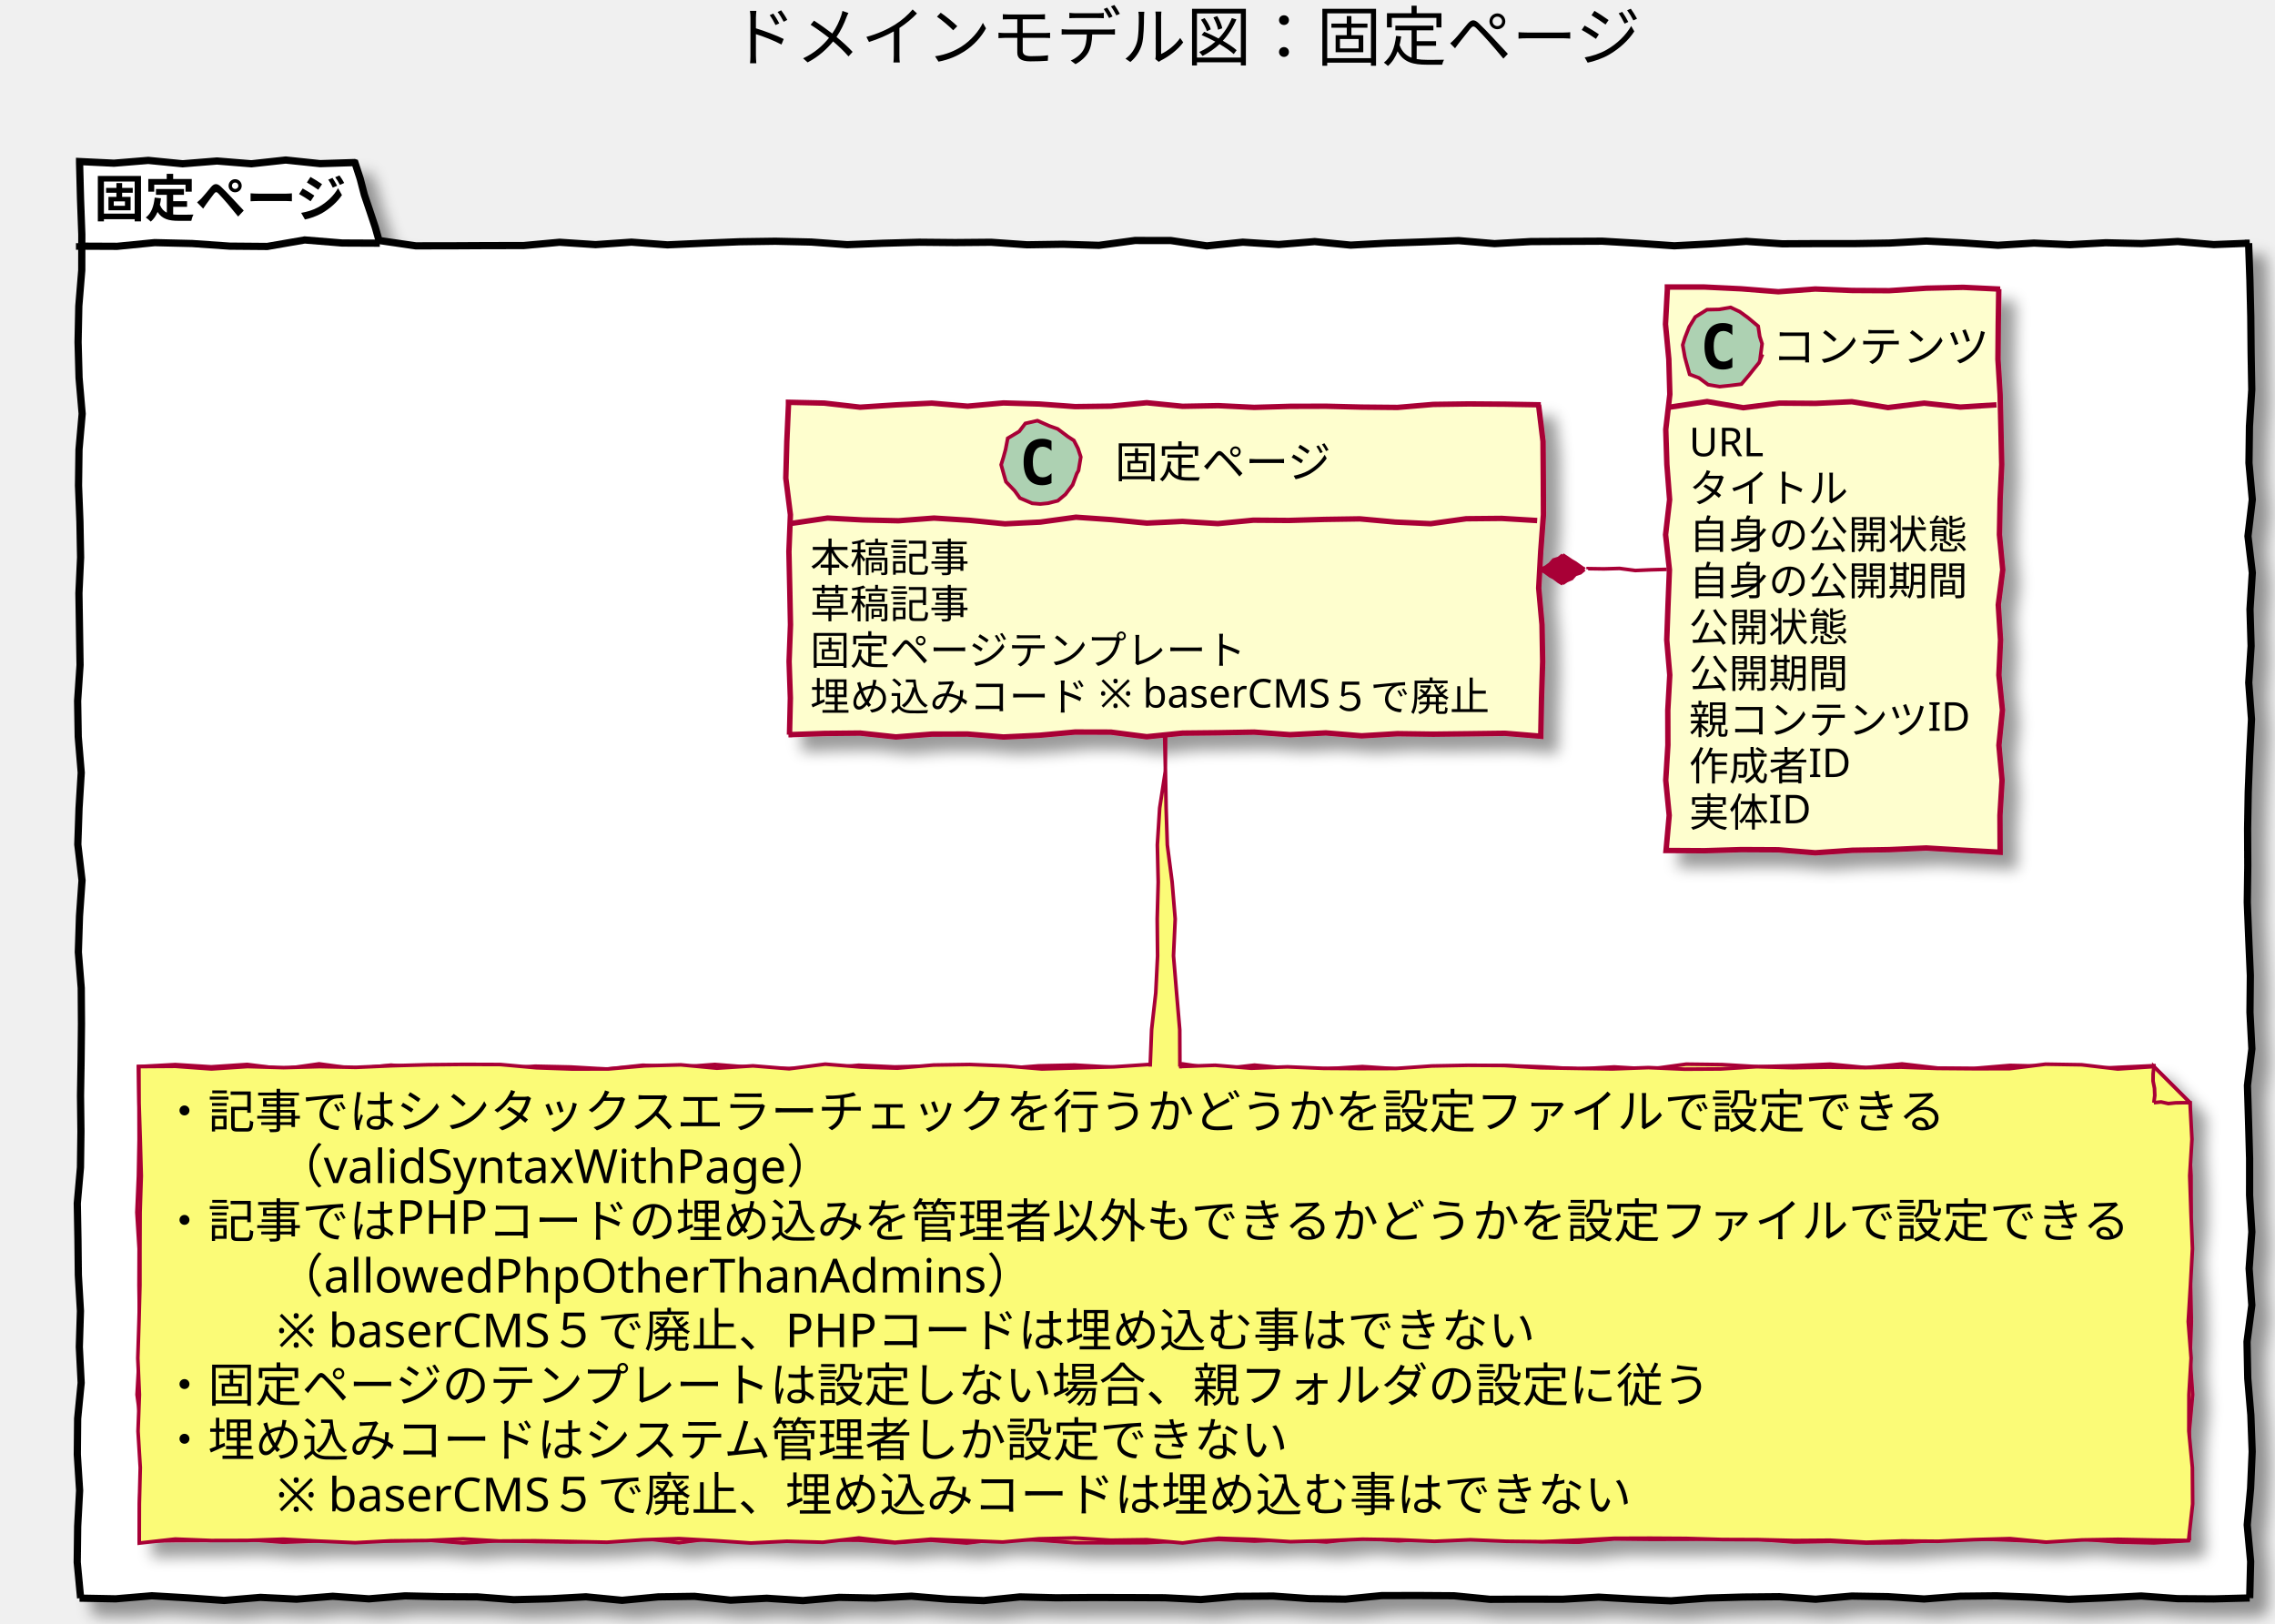
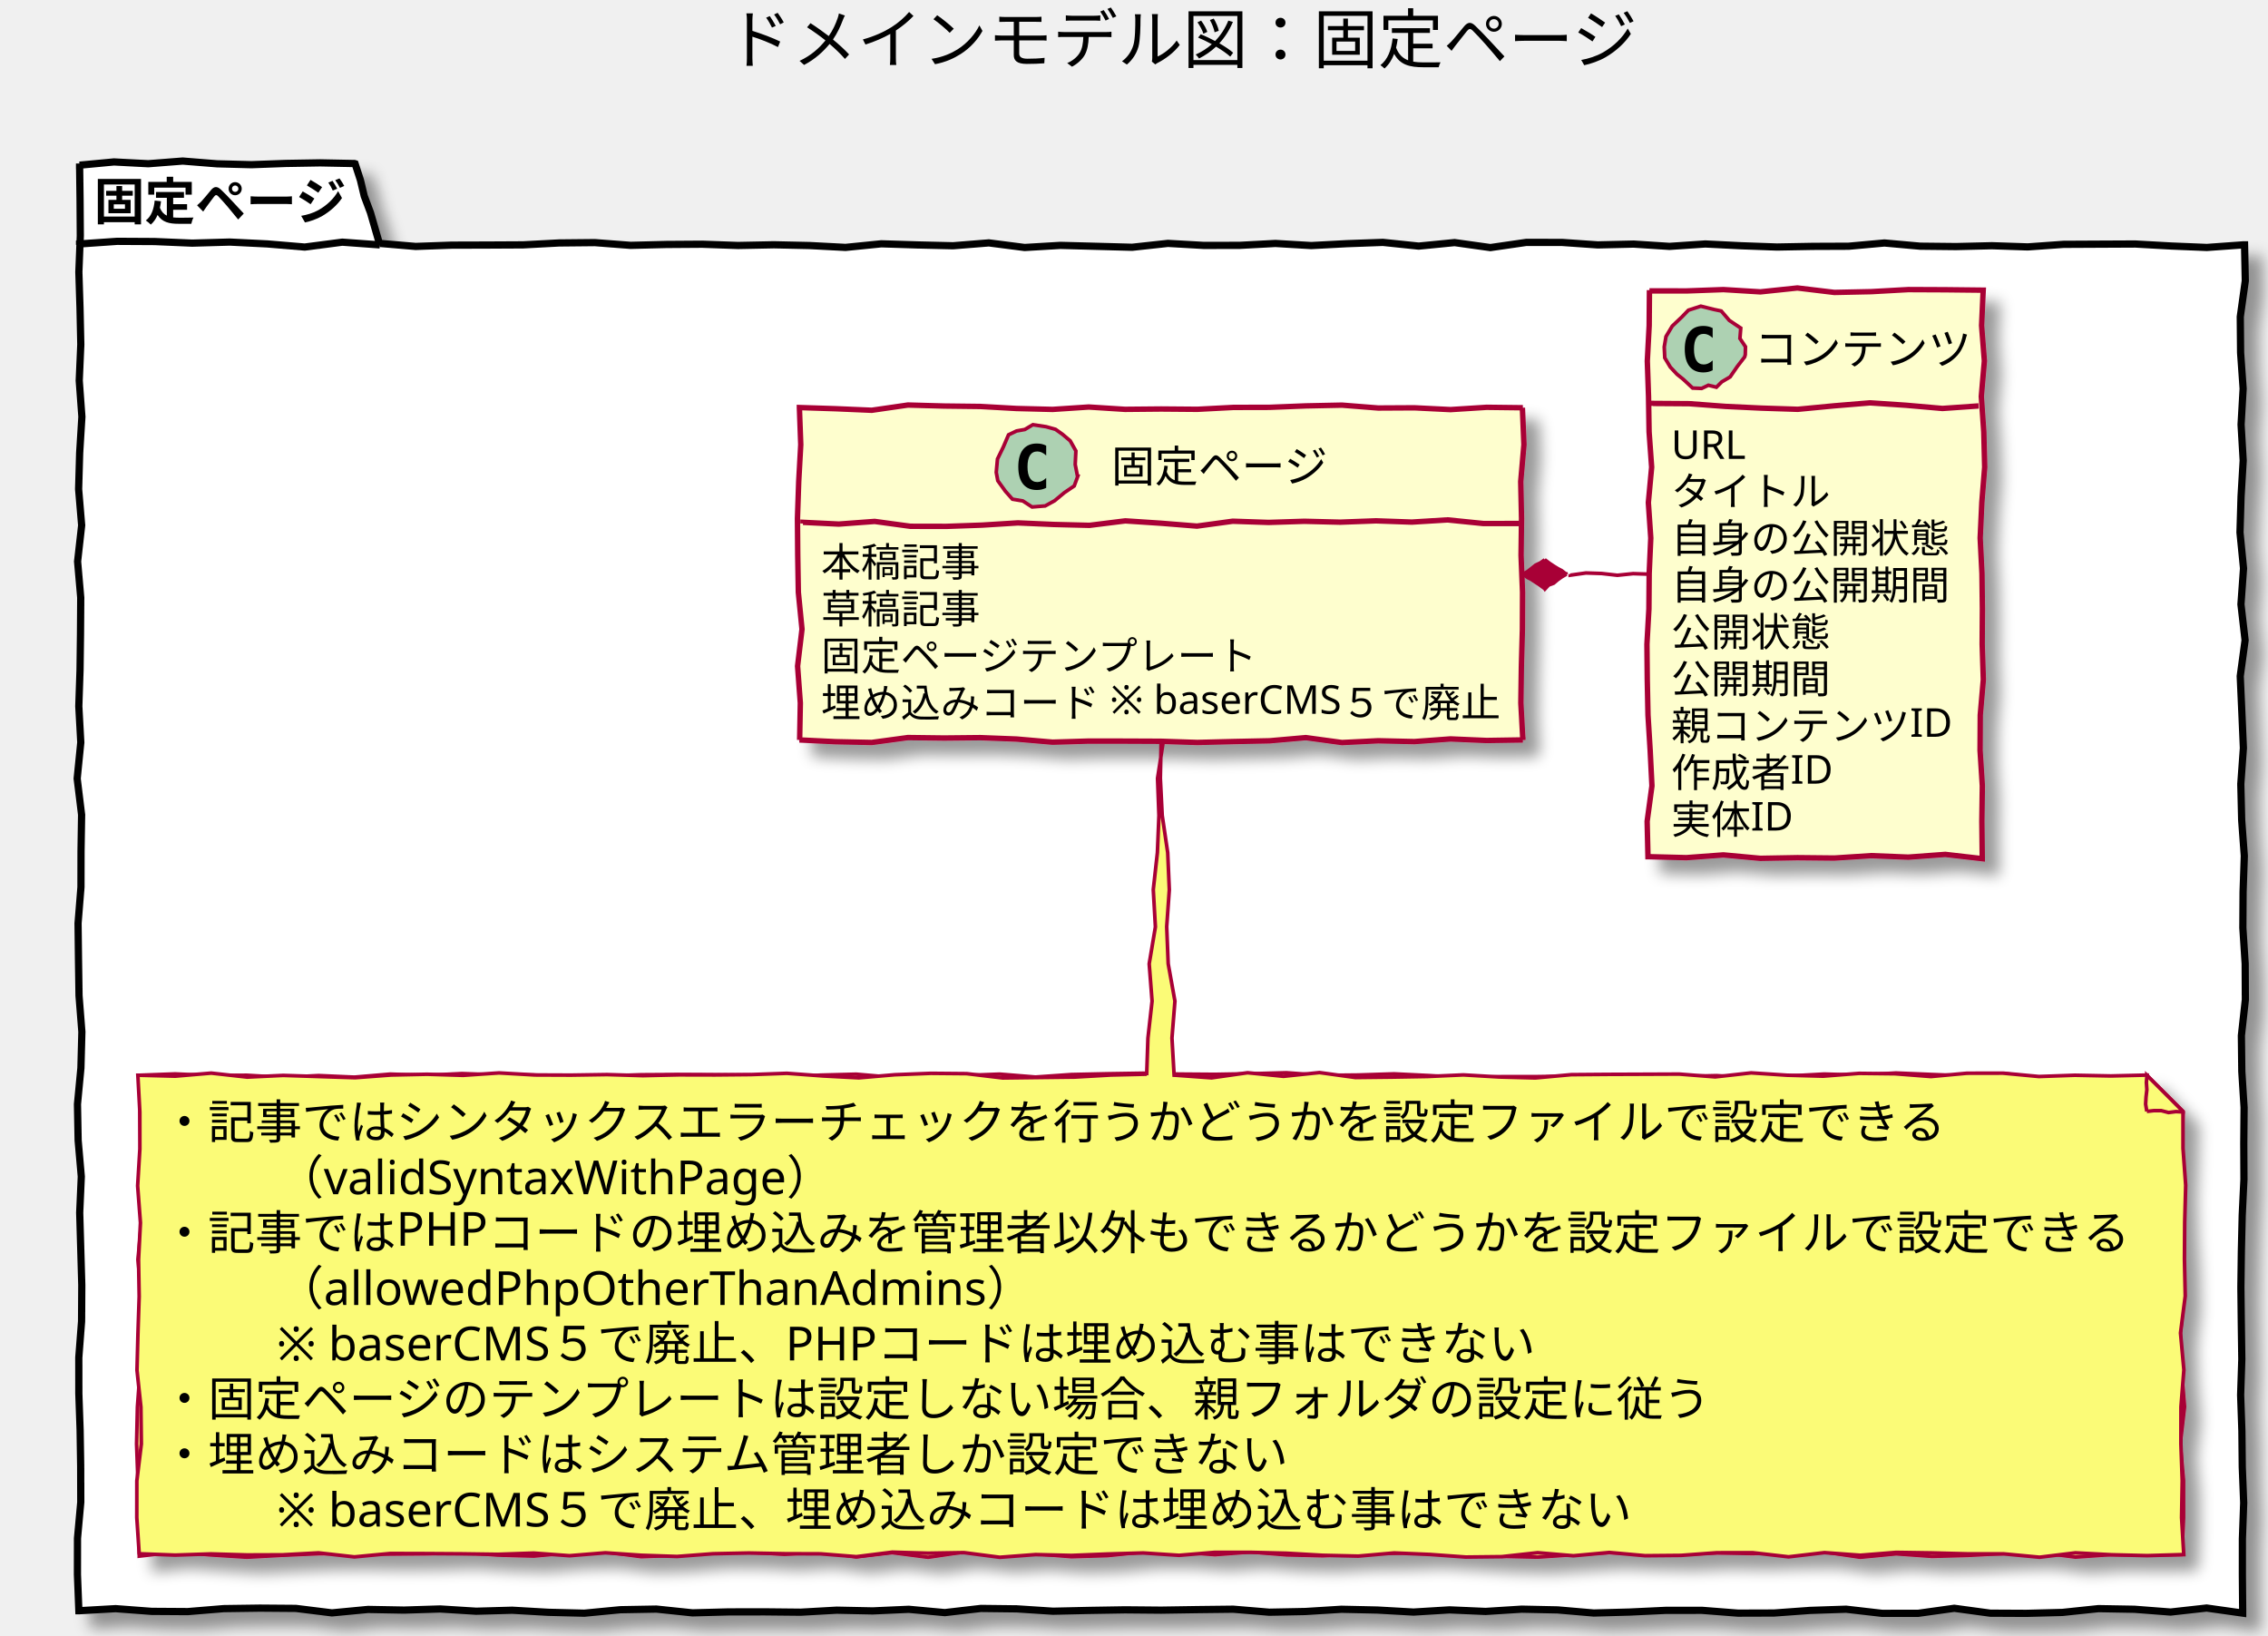
- <svg xmlns="http://www.w3.org/2000/svg" contentScriptType="application/ecmascript" contentStyleType="text/css" height="449px" preserveAspectRatio="none" style="width:629px;height:449px;" version="1.1" viewBox="0 0 629 449" width="629px" zoomAndPan="magnify">
+ <svg xmlns="http://www.w3.org/2000/svg" contentScriptType="application/ecmascript" contentStyleType="text/css" height="452px" preserveAspectRatio="none" style="width:627px;height:452px;" version="1.1" viewBox="0 0 627 452" width="627px" zoomAndPan="magnify">
  <defs>
-     <filter height="300%" id="f24ov0k" width="300%" x="-1" y="-1">
+     <filter height="300%" id="f4zwcmb" width="300%" x="-1" y="-1">
      <feGaussianBlur result="blurOut" stdDeviation="2.0" />
      <feColorMatrix in="blurOut" result="blurOut2" type="matrix" values="0 0 0 0 0 0 0 0 0 0 0 0 0 0 0 0 0 0 .4 0" />
      <feOffset dx="4.0" dy="4.0" in="blurOut2" result="blurOut3" />
      <feBlend in="SourceGraphic" in2="blurOut3" mode="normal" />
    </filter>
  </defs>
  <g>
-     <text fill="#000000" font-family="sans-serif" font-size="18" lengthAdjust="spacingAndGlyphs" textLength="252" x="202" y="16.708">ドメインモデル図：固定ページ</text>
-     <polygon fill="#FFFFFF" filter="url(#f24ov0k)" points="22,44.953,22,44.673,31.5,45.131,41,44.353,50.5,45.292,60,44.523,69.5,45.293,79,44.254,88.5,45.255,98,44.953,98.142,44.998,99.6,49.475,100.732,53.85,102.258,58.35,103.752,62.839,105,67.25,105,66.535,114.942,67.986,124.885,67.974,134.827,67.921,144.769,67.906,154.712,66.993,164.654,67.65,174.596,66.964,184.538,67.713,194.481,67.259,204.423,66.856,214.365,66.715,224.308,66.936,234.25,67.667,244.192,67.265,254.135,66.989,264.077,67.083,274.019,66.996,283.962,67.696,293.904,67.545,303.846,67.848,313.788,66.503,323.731,66.52,333.673,67.994,343.615,66.973,353.558,67.616,363.5,66.809,373.442,67.787,383.385,67.244,393.327,66.912,403.269,66.538,413.212,67.376,423.154,66.808,433.096,66.747,443.038,66.702,452.981,67.287,462.923,67.975,472.865,67.447,482.808,66.754,492.75,67.42,502.692,67.368,512.635,67.372,522.577,67.208,532.519,66.659,542.462,67.146,552.404,67.828,562.346,67.221,572.288,67.672,582.231,67.13,592.173,67.361,602.115,66.784,612.058,67.641,622,67.25,621.701,67.25,622.059,77.377,622.3,87.504,622.4,97.631,622.575,107.758,621.938,117.886,621.801,128.013,622.723,138.14,621.524,148.267,622.728,158.394,622.087,168.521,622.393,178.648,621.741,188.775,622.502,198.902,621.987,209.03,621.595,219.157,621.423,229.284,621.474,239.411,621.333,249.538,621.74,259.665,622.184,269.792,622.078,279.919,622.604,290.046,621.38,300.174,621.689,310.301,621.977,320.428,621.973,330.555,622.596,340.682,621.846,350.809,622.588,360.936,621.264,371.063,621.466,381.19,622.323,391.318,622.689,401.445,622.254,411.572,621.319,421.699,622.263,431.826,622,441.953,622,441.905,612,442.161,602,442.094,592,441.359,582,441.883,572,442.287,562,441.692,552,441.309,542,441.421,532,442.183,522,441.544,512,441.38,502,442.252,492,441.555,482,441.648,472,441.94,462,442.687,452,442.248,442,441.679,432,442.258,422,442.231,412,442.281,402,441.299,392,441.229,382,441.255,372,442.231,362,442.093,352,441.379,342,441.457,332,442.344,322,441.847,312,441.802,302,441.783,292,441.855,282,441.613,272,442.623,262,442.241,252,441.411,242,441.934,232,441.742,222,442.624,212,441.987,202,442.508,192,441.458,182,441.604,172,442.555,162,441.588,152,442.135,142,442.379,132,441.606,122,441.557,112,441.325,102,442.146,92,441.44,82,442.238,72,441.744,62,442.585,52,441.885,42,441.298,32,442.139,22,441.953,22.293,441.953,21.35,432.028,21.477,422.103,22.012,412.178,21.375,402.253,21.47,392.328,22.442,382.403,21.93,372.478,22.241,362.553,21.662,352.628,21.552,342.703,21.369,332.778,22.247,322.853,22.379,312.928,22.264,303.003,22.421,293.078,22.524,283.153,22.461,273.228,21.659,263.303,21.98,253.378,22.678,243.453,21.513,233.528,21.85,223.603,22.46,213.678,21.632,203.753,21.463,193.828,22.134,183.903,21.98,173.978,21.824,164.053,22.283,154.128,22.099,144.203,21.71,134.278,21.844,124.353,22.718,114.428,21.861,104.503,21.588,94.578,21.791,84.653,22.606,74.728,22.622,64.803,22.26,54.878,22,44.953" style="stroke: #000000; stroke-width: 2.0;" />
-     <path d="M22,67.25 L22,68.074 L32.375,68.12 L42.75,67.096 L53.125,67.345 L63.5,68.068 L73.875,68.154 L84.25,66.359 L94.625,67.203 L105,67.25 " fill="#FFFFFF" style="stroke: #000000; stroke-width: 2.0;" />
-     <text fill="#000000" font-family="sans-serif" font-size="14" font-weight="bold" lengthAdjust="spacingAndGlyphs" textLength="70" x="26" y="59.948">固定ページ</text>
-     <polygon fill="#FEFECE" filter="url(#f24ov0k)" points="218,111.953,218,111.249,227.905,111.475,237.81,112.608,247.714,111.966,257.619,111.485,267.524,112.329,277.429,111.429,287.333,111.727,297.238,112.445,307.143,112.318,317.048,111.372,326.952,112.361,336.857,112.182,346.762,112.66,356.667,112.368,366.571,112.339,376.476,112.582,386.381,112.675,396.286,111.836,406.19,111.7,416.095,111.774,426,111.953,425.387,111.953,426.616,122.088,426.695,132.224,426.737,142.359,425.983,152.495,425.425,162.63,426.339,172.766,426.519,182.901,426.204,193.036,426,203.172,426,203.593,416.095,202.78,406.19,202.908,396.286,203.026,386.381,202.888,376.476,203.482,366.571,202.675,356.667,203.165,346.762,202.456,336.857,202.629,326.952,202.737,317.048,203.734,307.143,202.46,297.238,202.435,287.333,203.335,277.429,203.809,267.524,202.986,257.619,203.012,247.714,203.792,237.81,202.725,227.905,202.824,218,203.172,218.284,203.172,218.52,193.036,218.17,182.901,218.554,172.766,218.35,162.63,218.121,152.495,218.535,142.359,217.264,132.224,217.543,122.088,218,111.953" style="stroke: #A80036; stroke-width: 1.5;" />
-     <polygon fill="#ADD1B2" points="297.712,130.974,296.585,134.062,294.572,136.725,292.461,138.486,289.758,139.16,287.608,139.38,285.38,139.19,281.993,137.739,280.541,135.731,278.136,133.231,277.59,131.378,276.802,128.529,277.404,126.559,278.021,124.325,278.618,121.207,281.795,119.308,283.492,117.091,286.84,116.334,290.207,117.822,292.422,118.608,295.241,120.729,296.911,121.811,298.05,124.015,298.82,126.38,298.192,130.14" style="stroke: #A80036; stroke-width: 1.0;" />
-     <path d="M290.719,133.594 Q290.141,133.891 289.5,134.031 Q288.859,134.188 288.156,134.188 Q285.656,134.188 284.328,132.547 Q283.016,130.891 283.016,127.766 Q283.016,124.641 284.328,122.984 Q285.656,121.328 288.156,121.328 Q288.859,121.328 289.5,121.484 Q290.156,121.641 290.719,121.938 L290.719,124.656 Q290.094,124.078 289.5,123.812 Q288.906,123.531 288.281,123.531 Q286.938,123.531 286.25,124.609 Q285.562,125.672 285.562,127.766 Q285.562,129.859 286.25,130.938 Q286.938,132 288.281,132 Q288.906,132 289.5,131.734 Q290.094,131.453 290.719,130.875 L290.719,133.594 Z " />
-     <text fill="#000000" font-family="sans-serif" font-size="12" lengthAdjust="spacingAndGlyphs" textLength="60" x="308.25" y="132.107">固定ページ</text>
-     <path d="M219,143.953 L219,144.714 L228.81,143.27 L238.619,143.787 L248.429,144.009 L258.238,143.274 L268.048,143.889 L277.857,144.862 L287.667,144.373 L297.476,143.029 L307.286,143.704 L317.095,144.656 L326.905,144.191 L336.714,144.795 L346.524,143.854 L356.333,143.925 L366.143,143.64 L375.952,143.489 L385.762,144.369 L395.571,144.818 L405.381,143.455 L415.19,143.362 L425,143.953 " fill="#FEFECE" style="stroke: #A80036; stroke-width: 1.5;" />
-     <text fill="#000000" font-family="sans-serif" font-size="11" lengthAdjust="spacingAndGlyphs" textLength="44" x="224" y="158.164">本稿記事</text>
-     <text fill="#000000" font-family="sans-serif" font-size="11" lengthAdjust="spacingAndGlyphs" textLength="44" x="224" y="170.968">草稿記事</text>
-     <text fill="#000000" font-family="sans-serif" font-size="11" lengthAdjust="spacingAndGlyphs" textLength="121" x="224" y="183.773">固定ページテンプレート</text>
-     <text fill="#000000" font-family="sans-serif" font-size="11" lengthAdjust="spacingAndGlyphs" textLength="196" x="224" y="196.578">埋め込みコード ※ baserCMS５で廃止</text>
-     <polygon fill="#FBFB77" filter="url(#f24ov0k)" points="38.5,294.953,38.257,294.953,38.427,305.035,38.461,315.117,38.275,325.198,37.847,335.28,38.47,345.362,38.432,355.443,38.578,365.525,38.456,375.607,37.895,385.689,39.233,395.77,39.035,405.852,38.605,415.934,38.5,426.016,38.5,426.186,48.447,426.017,58.395,425.973,68.342,425.73,78.29,426.483,88.237,426.122,98.184,426.101,108.132,426.142,118.079,425.895,128.026,426.7,137.974,426.06,147.921,426.287,157.868,426.414,167.816,426.13,177.763,425.412,187.71,426.62,197.658,425.343,207.605,425.415,217.553,426.017,227.5,425.857,237.447,425.935,247.395,426.644,257.342,425.94,267.289,426.712,277.237,425.513,287.184,425.909,297.132,426.625,307.079,426.645,317.026,426.609,326.974,426.136,336.921,425.742,346.868,426.177,356.816,425.754,366.763,426.418,376.711,425.315,386.658,426.099,396.605,425.497,406.553,425.442,416.5,425.985,426.447,426.307,436.395,426.489,446.342,425.582,456.289,425.691,466.237,425.677,476.184,425.572,486.132,425.709,496.079,426.441,506.026,426.25,515.974,426.716,525.921,426.615,535.868,425.906,545.816,425.522,555.763,425.908,565.711,426.322,575.658,425.64,585.605,426.43,595.553,426.677,605.5,426.016,605.336,426.016,604.914,415.927,605.064,405.839,605.305,395.75,606.235,385.661,605.507,375.573,605.881,365.484,605.653,355.396,604.897,345.307,605.804,335.219,605.792,325.13,605.225,315.042,605.5,304.953,605.348,304.801,603.503,302.956,601.633,301.086,599.634,299.087,597.343,296.796,595.5,294.953,595.5,294.706,585.554,295.182,575.607,295.683,565.661,294.88,555.714,294.631,545.768,295.465,535.821,295.378,525.875,294.219,515.929,295.25,505.982,294.281,496.036,294.721,486.089,294.988,476.143,294.406,466.196,294.285,456.25,295.657,446.304,295.057,436.357,295.632,426.411,295.036,416.464,294.694,406.518,294.87,396.571,294.989,386.625,295.614,376.679,294.954,366.732,295.586,356.786,295.482,346.839,294.55,336.893,295.698,326.946,294.211,317,295.147,307.054,295.1,297.107,294.534,287.161,294.752,277.214,295.545,267.268,294.817,257.321,294.826,247.375,295.052,237.429,294.587,227.482,295.461,217.536,295.519,207.589,295.159,197.643,294.367,187.696,295.115,177.75,294.58,167.804,295.65,157.857,295.075,147.911,294.852,137.964,295.57,128.018,295.39,118.071,295.426,108.125,294.554,98.179,295.562,88.232,294.204,78.286,295.621,68.339,294.367,58.393,295.029,48.446,294.406,38.5,294.953" style="stroke: #A80036; stroke-width: 1.0;" />
-     <polygon fill="#FBFB77" points="38.5,294.953,38.409,294.953,38.451,305.035,38.773,315.117,39.059,325.198,38.734,335.28,38.693,345.362,38.685,355.443,38.424,365.525,38.1,375.607,38.541,385.689,38.163,395.77,38.778,405.852,38.529,415.934,38.5,426.016,38.5,426.731,48.447,425.615,58.395,426.017,68.342,425.991,78.29,425.646,88.237,426.184,98.184,426.621,108.132,426.106,118.079,426.013,128.026,425.577,137.974,426.154,147.921,426.091,157.868,426.282,167.816,426.493,177.763,425.82,187.71,425.495,197.658,426.047,207.605,426.708,217.553,426.224,227.5,426.5,237.447,425.309,247.395,426.512,257.342,425.652,267.289,426.037,277.237,426.437,287.184,425.548,297.132,425.312,307.079,425.928,317.026,425.787,326.974,426.696,336.921,425.389,346.868,425.709,356.816,426.34,366.763,426.053,376.711,425.654,386.658,425.808,396.605,426.239,406.553,425.808,416.5,426.226,426.447,426.334,436.395,425.892,446.342,425.407,456.289,425.374,466.237,425.436,476.184,425.739,486.132,425.778,496.079,426.011,506.026,425.936,515.974,426.494,525.921,426.137,535.868,426.227,545.816,425.771,555.763,425.493,565.711,426.465,575.658,425.859,585.605,425.69,595.553,425.889,605.5,426.016,605.097,426.016,606.231,415.927,606.155,405.839,605.18,395.75,605.206,385.661,605.809,375.573,605.016,365.484,605.629,355.396,606.178,345.307,605.765,335.219,605.421,325.13,606.039,315.042,605.5,304.953,605.57,305.024,603.602,303.055,601.412,300.865,599.432,298.885,597.458,296.911,595.5,294.953,595.5,294.961,585.519,295.623,575.537,294.453,565.556,294.293,555.574,295.536,545.593,295.544,535.611,295.464,525.63,295.114,515.648,295.245,505.667,295.111,495.685,295.26,485.704,294.987,475.722,295.613,465.741,295.671,455.759,295.235,445.778,295.604,435.796,295.45,425.815,295.281,415.833,294.656,405.852,294.598,395.87,294.786,385.889,295.485,375.907,295.512,365.926,295.444,355.944,295.026,345.963,295.41,335.981,294.59,326,294.953,326.224,294.963,326.18,284.77,325.304,274.541,324.456,264.314,324.922,254.144,324.074,243.916,322.748,233.668,322.415,223.463,322.225,213.264,322,203.063,322.282,203.075,322.194,213.301,320.631,223.462,319.992,233.664,320.224,243.903,319.95,254.121,320.05,264.354,319.549,274.562,318.403,284.741,318,294.953,318,294.348,308.018,295.024,298.036,295.308,288.054,295.613,278.071,294.769,268.089,294.375,258.107,294.526,248.125,295.391,238.143,295.088,228.161,294.282,218.179,295.563,208.196,294.755,198.214,295.399,188.232,294.473,178.25,294.748,168.268,295.611,158.286,295.637,148.304,295.281,138.321,294.384,128.339,294.349,118.357,294.445,108.375,294.722,98.393,295.166,88.411,294.959,78.429,295.242,68.446,294.945,58.464,295.607,48.482,294.882,38.5,294.953" style="stroke: #A80036; stroke-width: 1.0;" />
-     <path d="M595.5,294.953 L595.523,294.953 L595.305,296.953 L595.284,298.953 L595.681,300.953 L595.764,302.953 L595.5,304.953 " fill="#FBFB77" style="stroke: #A80036; stroke-width: 1.0;" />
-     <path d="M605.5,304.953 L605.5,304.944 L603.5,304.945 L601.5,304.983 L599.5,305.185 L597.5,304.735 L595.5,304.953 " fill="#FBFB77" style="stroke: #A80036; stroke-width: 1.0;" />
-     <text fill="#000000" font-family="sans-serif" font-size="13" lengthAdjust="spacingAndGlyphs" textLength="494" x="44.5" y="312.02">・記事ではシンタックスエラーチェックを行うかどうかを設定ファイルで設定できる</text>
-     <text fill="#000000" font-family="sans-serif" font-size="13" lengthAdjust="spacingAndGlyphs" textLength="158" x="76.5" y="327.153">（validSyntaxWithPage）</text>
-     <text fill="#000000" font-family="sans-serif" font-size="13" lengthAdjust="spacingAndGlyphs" textLength="546" x="44.5" y="342.286">・記事ではPHPコードの埋め込みを管理者以外もできるかどうかを設定ファイルで設定できる</text>
-     <text fill="#000000" font-family="sans-serif" font-size="13" lengthAdjust="spacingAndGlyphs" textLength="212" x="76.5" y="357.418">（allowedPhpOtherThanAdmins）</text>
-     <text fill="#000000" font-family="sans-serif" font-size="13" lengthAdjust="spacingAndGlyphs" textLength="353" x="76.5" y="372.551">※ baserCMS５で廃止、PHPコードは埋め込む事はできない</text>
-     <text fill="#000000" font-family="sans-serif" font-size="13" lengthAdjust="spacingAndGlyphs" textLength="429" x="44.5" y="387.684">・固定ページのテンプレートは設定しない場合、親フォルダの設定に従う</text>
-     <text fill="#000000" font-family="sans-serif" font-size="13" lengthAdjust="spacingAndGlyphs" textLength="312" x="44.5" y="402.817">・埋め込みコードはシステム管理者しか設定できない</text>
-     <text fill="#000000" font-family="sans-serif" font-size="13" lengthAdjust="spacingAndGlyphs" textLength="379" x="76.5" y="417.95">※ baserCMS５で廃止、埋め込みコードは埋め込む事はできない</text>
-     <polygon fill="#FEFECE" filter="url(#f24ov0k)" points="461,79.953,461,79.372,471.222,79.374,481.444,79.87,491.667,80.679,501.889,79.924,512.111,80.326,522.333,80.385,532.556,79.701,542.778,79.46,553,79.953,552.624,79.953,552.482,89.656,552.401,99.358,552.996,109.061,553.224,118.764,553.439,128.466,553,138.169,552.811,147.872,553.728,157.574,552.491,167.277,553.111,176.98,552.66,186.682,553.642,196.385,552.668,206.087,553.535,215.79,552.954,225.493,553,235.195,553,235.681,542.778,235.111,532.556,234.503,522.333,234.958,512.111,235.133,501.889,235.828,491.667,235,481.444,234.949,471.222,235.256,461,235.195,460.631,235.195,461.506,225.493,460.553,215.79,461.145,206.087,461.12,196.385,461.664,186.682,460.831,176.98,461.179,167.277,461.567,157.574,460.506,147.872,461.619,138.169,460.862,128.466,460.559,118.764,461.682,109.061,461.403,99.358,460.48,89.656,461,79.953" style="stroke: #A80036; stroke-width: 1.5;" />
-     <polygon fill="#ADD1B2" points="487.302,98.014,486.349,100.291,484.914,102.049,483.572,103.759,481.479,106.229,478.295,106.619,475.45,106.918,472.262,106.381,469.74,104.513,467.155,103.532,466.384,100.79,465.831,98.747,465.241,95.399,465.865,93.371,467.028,90.393,468.716,87.66,471.95,85.633,475.301,85.563,478.486,85.009,481,86.192,483.259,87.833,486.102,90.209,486.53,93.018,487.187,95.067,486.7,98.804" style="stroke: #A80036; stroke-width: 1.0;" />
-     <path d="M478.969,101.594 Q478.391,101.891 477.75,102.031 Q477.109,102.188 476.406,102.188 Q473.906,102.188 472.578,100.547 Q471.266,98.891 471.266,95.766 Q471.266,92.641 472.578,90.984 Q473.906,89.328 476.406,89.328 Q477.109,89.328 477.75,89.484 Q478.406,89.641 478.969,89.938 L478.969,92.656 Q478.344,92.078 477.75,91.812 Q477.156,91.531 476.531,91.531 Q475.188,91.531 474.5,92.609 Q473.812,93.672 473.812,95.766 Q473.812,97.859 474.5,98.938 Q475.188,100 476.531,100 Q477.156,100 477.75,99.734 Q478.344,99.453 478.969,98.875 L478.969,101.594 Z " />
-     <text fill="#000000" font-family="sans-serif" font-size="12" lengthAdjust="spacingAndGlyphs" textLength="60" x="490" y="100.107">コンテンツ</text>
-     <path d="M462,111.953 L462,112.548 L472,111.046 L482,112.754 L492,111.479 L502,111.552 L512,111.087 L522,112.709 L532,111.486 L542,112.575 L552,111.953 " fill="#FEFECE" style="stroke: #A80036; stroke-width: 1.5;" />
-     <text fill="#000000" font-family="sans-serif" font-size="11" lengthAdjust="spacingAndGlyphs" textLength="21" x="467" y="126.164">URL</text>
-     <text fill="#000000" font-family="sans-serif" font-size="11" lengthAdjust="spacingAndGlyphs" textLength="44" x="467" y="138.968">タイトル</text>
-     <text fill="#000000" font-family="sans-serif" font-size="11" lengthAdjust="spacingAndGlyphs" textLength="77" x="467" y="151.773">自身の公開状態</text>
-     <text fill="#000000" font-family="sans-serif" font-size="11" lengthAdjust="spacingAndGlyphs" textLength="77" x="467" y="164.578">自身の公開期間</text>
-     <text fill="#000000" font-family="sans-serif" font-size="11" lengthAdjust="spacingAndGlyphs" textLength="44" x="467" y="177.382">公開状態</text>
-     <text fill="#000000" font-family="sans-serif" font-size="11" lengthAdjust="spacingAndGlyphs" textLength="44" x="467" y="190.187">公開期間</text>
-     <text fill="#000000" font-family="sans-serif" font-size="11" lengthAdjust="spacingAndGlyphs" textLength="77" x="467" y="202.992">親コンテンツID</text>
-     <text fill="#000000" font-family="sans-serif" font-size="11" lengthAdjust="spacingAndGlyphs" textLength="44" x="467" y="215.796">作成者ID</text>
-     <text fill="#000000" font-family="sans-serif" font-size="11" lengthAdjust="spacingAndGlyphs" textLength="33" x="467" y="228.601">実体ID</text>
-     <path d="M439.1,157.453 L439.1,157.253 L443.448,157.321 L447.796,157.197 L452.144,157.771 L456.492,157.575 L460.84,157.453 " fill="none" style="stroke: #A80036; stroke-width: 1.0;" />
-     <polygon fill="#A80036" points="426.06,157.453,426.15,157.589,427.258,158.25,428.579,159.231,429.606,159.773,430.959,160.802,432.06,161.453,431.993,161.353,433.197,160.559,434.551,159.989,435.539,158.872,436.954,158.394,438.06,157.453,438.061,157.454,436.826,156.602,435.55,155.688,434.464,155.059,433.246,154.232,432.06,153.453,432.083,153.488,430.963,154.407,429.536,154.866,428.55,155.988,427.386,156.842,426.06,157.453" style="stroke: #A80036; stroke-width: 1.0;" />
+     <text fill="#000000" font-family="sans-serif" font-size="18" lengthAdjust="spacingAndGlyphs" textLength="252" x="201" y="17.402">ドメインモデル図：固定ページ</text>
+     <polygon fill="#FFFFFF" filter="url(#f4zwcmb)" points="22,45.199,22,45.651,31.5,44.758,41,45.254,50.5,44.514,60,45.275,69.5,45.522,79,45.172,88.5,45.014,98,45.199,98.166,45.251,99.638,49.771,100.685,54.159,102.413,58.759,103.707,63.223,105,67.688,105,67.278,114.904,68.116,124.808,67.76,134.712,67.732,144.615,67.681,154.519,67.154,164.423,67.056,174.327,67.816,184.231,67.571,194.135,67.503,204.038,67.852,213.942,67.656,223.846,67.869,233.75,68.385,243.654,67.387,253.558,67.696,263.462,67.929,273.365,67.134,283.269,68.409,293.173,67.821,303.077,68.082,312.981,68.347,322.885,67.269,332.788,67.834,342.692,67.817,352.596,67.289,362.5,67.874,372.404,67.349,382.308,66.992,392.212,68.023,402.115,67.049,412.019,68.434,421.923,66.999,431.827,67.005,441.731,67.693,451.635,67.463,461.538,68.101,471.442,67.432,481.346,67.926,491.25,68.278,501.154,68.097,511.058,68.058,520.962,67.16,530.865,68.048,540.769,68.153,550.673,67.916,560.577,68.245,570.481,67.538,580.385,67.488,590.288,67.442,600.192,67.996,610.096,68.4,620,67.688,620.519,67.688,620.72,77.622,619.335,87.556,619.424,97.491,620.126,107.426,619.554,117.36,620.141,127.295,619.55,137.229,619.254,147.164,620.236,157.098,619.521,167.033,620.665,176.967,619.323,186.902,619.767,196.836,620.197,206.771,619.481,216.705,619.721,226.64,620.449,236.574,620.111,246.509,620.048,256.443,620.688,266.378,620.741,276.312,619.642,286.247,619.76,296.181,620.388,306.116,620.299,316.05,620.346,325.985,619.872,335.92,619.635,345.854,619.503,355.788,619.618,365.723,619.761,375.658,619.433,385.592,619.782,395.527,619.885,405.461,620.28,415.396,619.921,425.33,619.914,435.265,620,445.199,620,445.864,610.033,444.461,600.067,445.569,590.1,444.803,580.133,444.627,570.167,445.674,560.2,445.932,550.233,445.883,540.267,444.53,530.3,445.919,520.333,445.93,510.367,444.785,500.4,445.119,490.433,445.839,480.467,445.87,470.5,445.097,460.533,445.103,450.567,445.572,440.6,445.837,430.633,444.981,420.667,444.773,410.7,445.403,400.733,444.971,390.767,445.576,380.8,445.017,370.833,444.802,360.867,445.422,350.9,445.615,340.933,444.783,330.967,444.899,321,445.049,311.033,444.959,301.067,445.121,291.1,445.341,281.133,444.69,271.167,444.573,261.2,445.725,251.233,444.812,241.267,445.257,231.3,445.054,221.333,445.613,211.367,445.514,201.4,445.53,191.433,445.792,181.467,444.752,171.5,444.928,161.533,445.886,151.567,445.639,141.6,445.068,131.633,445.341,121.667,444.719,111.7,445.031,101.733,444.851,91.767,445.798,81.8,444.565,71.833,444.486,61.867,444.625,51.9,445.447,41.933,445.384,31.967,444.632,22,445.199,21.801,445.199,21.409,435.199,21.423,425.199,22.332,415.199,22.306,405.199,22.145,395.199,21.794,385.199,21.785,375.199,22.553,365.199,22.611,355.199,22.324,345.199,22.032,335.199,22.476,325.199,21.602,315.199,21.416,305.199,22.369,295.199,22.636,285.199,21.847,275.199,21.7,265.199,21.579,255.199,22.383,245.199,22.401,235.199,22.56,225.199,21.334,215.199,22.337,205.199,21.785,195.199,22.124,185.199,22.254,175.199,22.323,165.199,21.45,155.199,22.577,145.199,21.734,135.199,22.022,125.199,22.642,115.199,21.905,105.199,22.339,95.199,22.118,85.199,21.801,75.199,22.201,65.199,22.13,55.199,22,45.199" style="stroke: #000000; stroke-width: 2.0;" />
+     <path d="M22,67.688 L22,67.424 L32.375,66.704 L42.75,66.76 L53.125,67.204 L63.5,66.906 L73.875,67.417 L84.25,68.287 L94.625,66.934 L105,67.688 " fill="#FFFFFF" style="stroke: #000000; stroke-width: 2.0;" />
+     <text fill="#000000" font-family="sans-serif" font-size="14" font-weight="bold" lengthAdjust="spacingAndGlyphs" textLength="70" x="26" y="60.734">固定ページ</text>
+     <polygon fill="#FEFECE" filter="url(#f4zwcmb)" points="221,112.699,221,112.646,231,112.971,241,113.4,251,111.952,261,112.228,271,112.346,281,112.908,291,113.161,301,112.5,311,113.142,321,113.049,331,113.131,341,112.609,351,112.585,361,112.188,371,111.982,381,112.775,391,112.72,401,113.215,411,112.58,421,112.699,420.872,112.699,421.299,122.901,420.408,133.104,420.635,143.306,420.5,153.508,420.912,163.71,420.874,173.913,420.592,184.115,420.445,194.317,421,204.519,421,204.511,411,204.668,401,204.238,391,204.971,381,204.744,371,205.239,361,203.877,351,204.752,341,204.96,331,205.215,321,204.887,311,204.844,301,204.831,291,205.132,281,204.268,271,203.886,261,203.986,251,203.862,241,205.216,231,205.001,221,204.519,221.068,204.519,221.256,194.317,220.494,184.115,221.719,173.913,220.706,163.71,220.539,153.508,220.46,143.306,220.809,133.104,221.376,122.901,221,112.699" style="stroke: #A80036; stroke-width: 1.5;" />
+     <polygon fill="#ADD1B2" points="298.174,131.064,296.98,134.309,294.216,136.193,291.556,138.401,288.942,139.84,285.319,140.127,282.762,138.458,279.896,137.976,277.949,135.783,275.845,132.865,275.42,130.565,275.756,126.868,277.368,123.561,278.812,120.183,281.029,119.12,283.317,118.711,285.535,117.391,289.209,117.945,291.798,118.668,293.703,120.013,295.866,121.839,297.434,124.636,297.247,128.386,297.887,131.67" style="stroke: #A80036; stroke-width: 1.0;" />
+     <path d="M289.223,134.842 Q288.642,135.141 288.003,135.291 Q287.364,135.44 286.658,135.44 Q284.151,135.44 282.832,133.788 Q281.512,132.136 281.512,129.015 Q281.512,125.886 282.832,124.234 Q284.151,122.582 286.658,122.582 Q287.364,122.582 288.011,122.731 Q288.659,122.881 289.223,123.18 L289.223,125.902 Q288.592,125.321 287.999,125.052 Q287.405,124.782 286.774,124.782 Q285.43,124.782 284.745,125.848 Q284.06,126.915 284.06,129.015 Q284.06,131.107 284.745,132.174 Q285.43,133.24 286.774,133.24 Q287.405,133.24 287.999,132.97 Q288.592,132.701 289.223,132.12 Z " />
+     <text fill="#000000" font-family="sans-serif" font-size="12" lengthAdjust="spacingAndGlyphs" textLength="60" x="307.25" y="133.234">固定ページ</text>
+     <path d="M222,144.699 L222,144.373 L231.9,144.856 L241.8,144.121 L251.7,145.469 L261.6,145.489 L271.5,145.143 L281.4,144.528 L291.3,144.961 L301.2,145.204 L311.1,143.97 L321,144.623 L330.9,145.416 L340.8,144.066 L350.7,144.4 L360.6,144.085 L370.5,144.329 L380.4,143.959 L390.3,144.307 L400.2,143.699 L410.1,144.705 L420,144.699 " fill="#FEFECE" style="stroke: #A80036; stroke-width: 1.5;" />
+     <text fill="#000000" font-family="sans-serif" font-size="11" lengthAdjust="spacingAndGlyphs" textLength="44" x="227" y="159.334">本稿記事</text>
+     <text fill="#000000" font-family="sans-serif" font-size="11" lengthAdjust="spacingAndGlyphs" textLength="44" x="227" y="172.289">草稿記事</text>
+     <text fill="#000000" font-family="sans-serif" font-size="11" lengthAdjust="spacingAndGlyphs" textLength="121" x="227" y="185.244">固定ページテンプレート</text>
+     <text fill="#000000" font-family="sans-serif" font-size="11" lengthAdjust="spacingAndGlyphs" textLength="188" x="227" y="198.199">埋め込みコード ※ baserCMS５で廃止</text>
+     <polygon fill="#FBFB77" filter="url(#f4zwcmb)" points="38.5,297.199,39.134,297.199,38.681,307.39,38.922,317.581,38.727,327.772,39.094,337.964,38.13,348.155,39.102,358.346,39.136,368.537,38.737,378.728,37.984,388.919,37.757,399.11,38.126,409.301,38.39,419.493,38.5,429.684,38.5,430.119,48.412,428.989,58.325,429.785,68.237,430.411,78.149,429.876,88.061,429.442,97.974,429.351,107.886,429.545,117.798,429.447,127.71,429.108,137.623,429.824,147.535,430.101,157.447,429.216,167.36,428.981,177.272,430.264,187.184,429.906,197.096,429.023,207.009,429.034,216.921,429.613,226.833,428.95,236.746,430.325,246.658,429.15,256.57,430.433,266.483,428.978,276.395,430.139,286.307,429.487,296.219,430.269,306.132,429.976,316.044,428.977,325.956,428.964,335.868,429.712,345.781,428.971,355.693,429.77,365.605,430.009,375.517,429.43,385.43,429.34,395.342,428.942,405.254,429.563,415.167,430.164,425.079,430.39,434.991,429.733,444.904,429.123,454.816,429.492,464.728,429.68,474.64,429.204,484.553,429.414,494.465,429.093,504.377,428.976,514.289,430.431,524.202,429.476,534.114,430.186,544.026,429.913,553.939,429.398,563.851,429.124,573.763,430.383,583.675,429.7,593.588,429.844,603.5,429.684,603.207,429.684,603.656,419.477,603.653,409.269,602.752,399.062,603.93,388.856,603.095,378.648,602.78,368.441,603.893,358.234,603.697,348.027,603.066,337.82,602.813,327.613,603.252,317.406,603.5,307.199,603.345,307.045,601.663,305.362,599.523,303.223,597.42,301.119,595.65,299.349,593.5,297.199,593.5,297.758,583.589,297.926,573.679,297.686,563.768,297.874,553.857,296.693,543.946,297.367,534.036,296.991,524.125,296.576,514.214,297.154,504.304,296.87,494.393,297.417,484.482,297.933,474.571,297.302,464.661,297.531,454.75,297.586,444.839,297.45,434.929,297.422,425.018,297.574,415.107,297.584,405.196,297.908,395.286,297.297,385.375,296.815,375.464,297.134,365.554,297.231,355.643,296.508,345.732,296.78,335.821,296.95,325.911,296.876,316,296.633,306.089,296.79,296.179,297.004,286.268,297.696,276.357,296.89,266.446,297.26,256.536,297.449,246.625,297.766,236.714,296.908,226.804,297.165,216.893,297.85,206.982,297.138,197.071,297.053,187.161,296.999,177.25,297.061,167.339,297.389,157.429,297.509,147.518,297.147,137.607,297.091,127.696,296.734,117.786,297.227,107.875,296.883,97.964,297.725,88.054,297.285,78.143,297.791,68.232,297.2,58.321,297.266,48.411,296.831,38.5,297.199" style="stroke: #A80036; stroke-width: 1.0;" />
+     <polygon fill="#FBFB77" points="38.5,297.199,38.111,297.199,38.662,307.39,38.667,317.581,38.048,327.772,38.826,337.964,38.302,348.155,38.476,358.346,38.137,368.537,37.869,378.728,38.96,388.919,39.081,399.11,37.831,409.301,37.817,419.493,38.5,429.684,38.5,429.458,48.412,429.829,58.325,429.499,68.237,429.784,78.149,429.748,88.061,429.211,97.974,430.326,107.886,429.381,117.798,429.411,127.71,429.475,137.623,429.611,147.535,429.273,157.447,430.001,167.36,429.192,177.272,429.873,187.184,430.209,197.096,429.454,207.009,429.25,216.921,429.444,226.833,429.477,236.746,430.264,246.658,429.017,256.57,429.304,266.483,429.144,276.395,430.433,286.307,429.684,296.219,429.923,306.132,429.527,316.044,429.237,325.956,429.89,335.868,429.062,345.781,429.066,355.693,429.311,365.605,429.88,375.517,430.107,385.43,429.232,395.342,429.652,405.254,430.369,415.167,430.259,425.079,429.17,434.991,430.012,444.904,429.102,454.816,429.997,464.728,429.907,474.64,429.177,484.553,429.166,494.465,430.308,504.377,429.146,514.289,429.871,524.202,429.077,534.114,429.226,544.026,429.485,553.939,429.487,563.851,430.418,573.763,429.206,583.675,429.732,593.588,429.977,603.5,429.684,603.714,429.684,603.107,419.477,603.284,409.269,602.918,399.062,602.934,388.856,603.747,378.648,602.811,368.441,604.119,358.234,603.904,348.027,603.971,337.82,604.245,327.613,603.505,317.406,603.5,307.199,603.363,307.062,601.48,305.179,599.546,303.245,597.609,301.308,595.337,299.037,593.5,297.199,593.5,297.155,583.556,297.393,573.611,297.197,563.667,297.551,553.722,296.621,543.778,296.641,533.833,297.558,523.889,296.791,513.944,296.68,504,297.455,494.056,297.19,484.111,296.545,474.167,297.653,464.222,296.878,454.278,296.92,444.333,296.958,434.389,297.036,424.444,297.943,414.5,297.683,404.556,297.104,394.611,297.549,384.667,297.716,374.722,297.829,364.778,296.458,354.833,297.495,344.889,296.507,334.944,297.917,325,297.199,324.588,297.181,323.995,286.918,324.814,276.716,322.955,266.398,322.543,256.143,323.265,245.937,322.822,235.68,321.299,225.377,320.785,215.117,321,204.889,321.599,204.915,320.009,215.122,320.392,225.415,319.969,235.672,318.83,245.899,319.417,256.2,317.699,266.402,318.498,276.712,317.351,286.938,317,297.199,317,296.906,307.054,297.14,297.107,297.709,287.161,297.826,277.214,297.948,267.268,296.759,257.321,296.67,247.375,297.059,237.429,297.916,227.482,297.393,217.536,296.664,207.589,297.016,197.643,297.11,187.696,297.087,177.75,297.314,167.804,297.015,157.857,297.164,147.911,297.124,137.964,296.555,128.018,297.227,118.071,296.926,108.125,297.135,98.179,297.879,88.232,297.562,78.286,297.242,68.339,297.715,58.393,296.608,48.446,297.454,38.5,297.199" style="stroke: #A80036; stroke-width: 1.0;" />
+     <path d="M593.5,297.199 L593.546,297.199 L593.375,299.199 L593.513,301.199 L593.285,303.199 L593.169,305.199 L593.5,307.199 " fill="#FBFB77" style="stroke: #A80036; stroke-width: 1.0;" />
+     <path d="M603.5,307.199 L603.5,307.34 L601.5,307.253 L599.5,307.511 L597.5,306.982 L595.5,306.974 L593.5,307.199 " fill="#FBFB77" style="stroke: #A80036; stroke-width: 1.0;" />
+     <text fill="#000000" font-family="sans-serif" font-size="13" lengthAdjust="spacingAndGlyphs" textLength="494" x="44.5" y="314.768">・記事ではシンタックスエラーチェックを行うかどうかを設定ファイルで設定できる</text>
+     <text fill="#000000" font-family="sans-serif" font-size="13" lengthAdjust="spacingAndGlyphs" textLength="155" x="76.5" y="330.078">（validSyntaxWithPage）</text>
+     <text fill="#000000" font-family="sans-serif" font-size="13" lengthAdjust="spacingAndGlyphs" textLength="544" x="44.5" y="345.389">・記事ではPHPコードの埋め込みを管理者以外もできるかどうかを設定ファイルで設定できる</text>
+     <text fill="#000000" font-family="sans-serif" font-size="13" lengthAdjust="spacingAndGlyphs" textLength="211" x="76.5" y="360.699">（allowedPhpOtherThanAdmins）</text>
+     <text fill="#000000" font-family="sans-serif" font-size="13" lengthAdjust="spacingAndGlyphs" textLength="345" x="76.5" y="376.01">※ baserCMS５で廃止、PHPコードは埋め込む事はできない</text>
+     <text fill="#000000" font-family="sans-serif" font-size="13" lengthAdjust="spacingAndGlyphs" textLength="429" x="44.5" y="391.32">・固定ページのテンプレートは設定しない場合、親フォルダの設定に従う</text>
+     <text fill="#000000" font-family="sans-serif" font-size="13" lengthAdjust="spacingAndGlyphs" textLength="312" x="44.5" y="406.631">・埋め込みコードはシステム管理者しか設定できない</text>
+     <text fill="#000000" font-family="sans-serif" font-size="13" lengthAdjust="spacingAndGlyphs" textLength="373" x="76.5" y="421.941">※ baserCMS５で廃止、埋め込みコードは埋め込む事はできない</text>
+     <polygon fill="#FEFECE" filter="url(#f4zwcmb)" points="456,80.199,456,80.4,466.222,80.417,476.444,80.043,486.667,80.67,496.889,79.597,507.111,80.827,517.333,80.612,527.556,80.043,537.778,80.088,548,80.199,548.266,80.199,547.815,89.987,548.591,99.774,547.739,109.561,548.422,119.348,548.674,129.135,547.881,138.923,547.428,148.71,547.919,158.497,548.042,168.284,547.979,178.071,548.3,187.859,547.451,197.646,547.396,207.433,548.025,217.22,547.887,227.008,548,236.795,548,237.331,537.778,236.157,527.556,236.911,517.333,236.501,507.111,237.163,496.889,237.06,486.667,237.242,476.444,236.296,466.222,237.055,456,236.795,455.59,236.795,455.362,227.008,456.688,217.22,456.199,207.433,455.596,197.646,455.397,187.859,455.302,178.071,455.852,168.284,455.926,158.497,456.368,148.71,455.695,138.923,456.608,129.135,455.9,119.348,455.744,109.561,455.409,99.774,455.924,89.987,456,80.199" style="stroke: #A80036; stroke-width: 1.5;" />
+     <polygon fill="#ADD1B2" points="482.322,98.647,480.291,101.29,478.3,104.181,475.991,105.548,474.51,107.028,472.289,106.482,470.424,107.362,467.942,107.262,465.335,104.826,463.626,103.454,461.773,101.477,460.235,98.912,460.089,95.884,460.57,93.026,462.3,90.13,464.942,87.627,466.768,85.735,470.202,84.627,473.822,85.534,475.846,85.959,478.087,88.571,481.242,90.68,481.011,93.556,482.545,95.842,482.488,98.027" style="stroke: #A80036; stroke-width: 1.0;" />
+     <path d="M473.473,102.342 Q472.892,102.641 472.253,102.79 Q471.614,102.94 470.908,102.94 Q468.401,102.94 467.082,101.288 Q465.762,99.636 465.762,96.515 Q465.762,93.386 467.082,91.734 Q468.401,90.082 470.908,90.082 Q471.614,90.082 472.261,90.231 Q472.909,90.381 473.473,90.68 L473.473,93.402 Q472.842,92.821 472.249,92.552 Q471.655,92.282 471.024,92.282 Q469.68,92.282 468.995,93.348 Q468.31,94.415 468.31,96.515 Q468.31,98.607 468.995,99.674 Q469.68,100.74 471.024,100.74 Q471.655,100.74 472.249,100.471 Q472.842,100.201 473.473,99.62 Z " />
+     <text fill="#000000" font-family="sans-serif" font-size="12" lengthAdjust="spacingAndGlyphs" textLength="60" x="485" y="100.734">コンテンツ</text>
+     <path d="M457,112.199 L457,111.51 L467,111.581 L477,112.33 L487,112.806 L497,113.131 L507,112.174 L517,111.348 L527,112.018 L537,112.898 L547,112.199 " fill="#FEFECE" style="stroke: #A80036; stroke-width: 1.5;" />
+     <text fill="#000000" font-family="sans-serif" font-size="11" lengthAdjust="spacingAndGlyphs" textLength="21" x="462" y="126.834">URL</text>
+     <text fill="#000000" font-family="sans-serif" font-size="11" lengthAdjust="spacingAndGlyphs" textLength="44" x="462" y="139.789">タイトル</text>
+     <text fill="#000000" font-family="sans-serif" font-size="11" lengthAdjust="spacingAndGlyphs" textLength="77" x="462" y="152.744">自身の公開状態</text>
+     <text fill="#000000" font-family="sans-serif" font-size="11" lengthAdjust="spacingAndGlyphs" textLength="77" x="462" y="165.699">自身の公開期間</text>
+     <text fill="#000000" font-family="sans-serif" font-size="11" lengthAdjust="spacingAndGlyphs" textLength="44" x="462" y="178.654">公開状態</text>
+     <text fill="#000000" font-family="sans-serif" font-size="11" lengthAdjust="spacingAndGlyphs" textLength="44" x="462" y="191.609">公開期間</text>
+     <text fill="#000000" font-family="sans-serif" font-size="11" lengthAdjust="spacingAndGlyphs" textLength="77" x="462" y="204.565">親コンテンツID</text>
+     <text fill="#000000" font-family="sans-serif" font-size="11" lengthAdjust="spacingAndGlyphs" textLength="44" x="462" y="217.519">作成者ID</text>
+     <text fill="#000000" font-family="sans-serif" font-size="11" lengthAdjust="spacingAndGlyphs" textLength="33" x="462" y="230.475">実体ID</text>
+     <path d="M434.09,158.699 L434.09,158.983 L438.438,158.371 L442.786,158.515 L447.134,159.006 L451.482,158.556 L455.83,158.699 " fill="none" style="stroke: #A80036; stroke-width: 1.0;" />
+     <polygon fill="#A80036" points="421.04,158.699,421.019,158.668,422.324,159.626,423.325,160.127,424.531,160.935,425.714,161.71,427.04,162.699,427.105,162.797,428.115,161.712,429.505,161.197,430.611,160.255,431.79,159.425,433.04,158.699,433.112,158.808,431.716,157.713,430.697,157.185,429.566,156.489,428.372,155.697,427.04,154.699,427.057,154.724,425.881,155.561,424.563,156.184,423.438,157.096,422.292,157.977,421.04,158.699" style="stroke: #A80036; stroke-width: 1.0;" />
  </g>
</svg>
